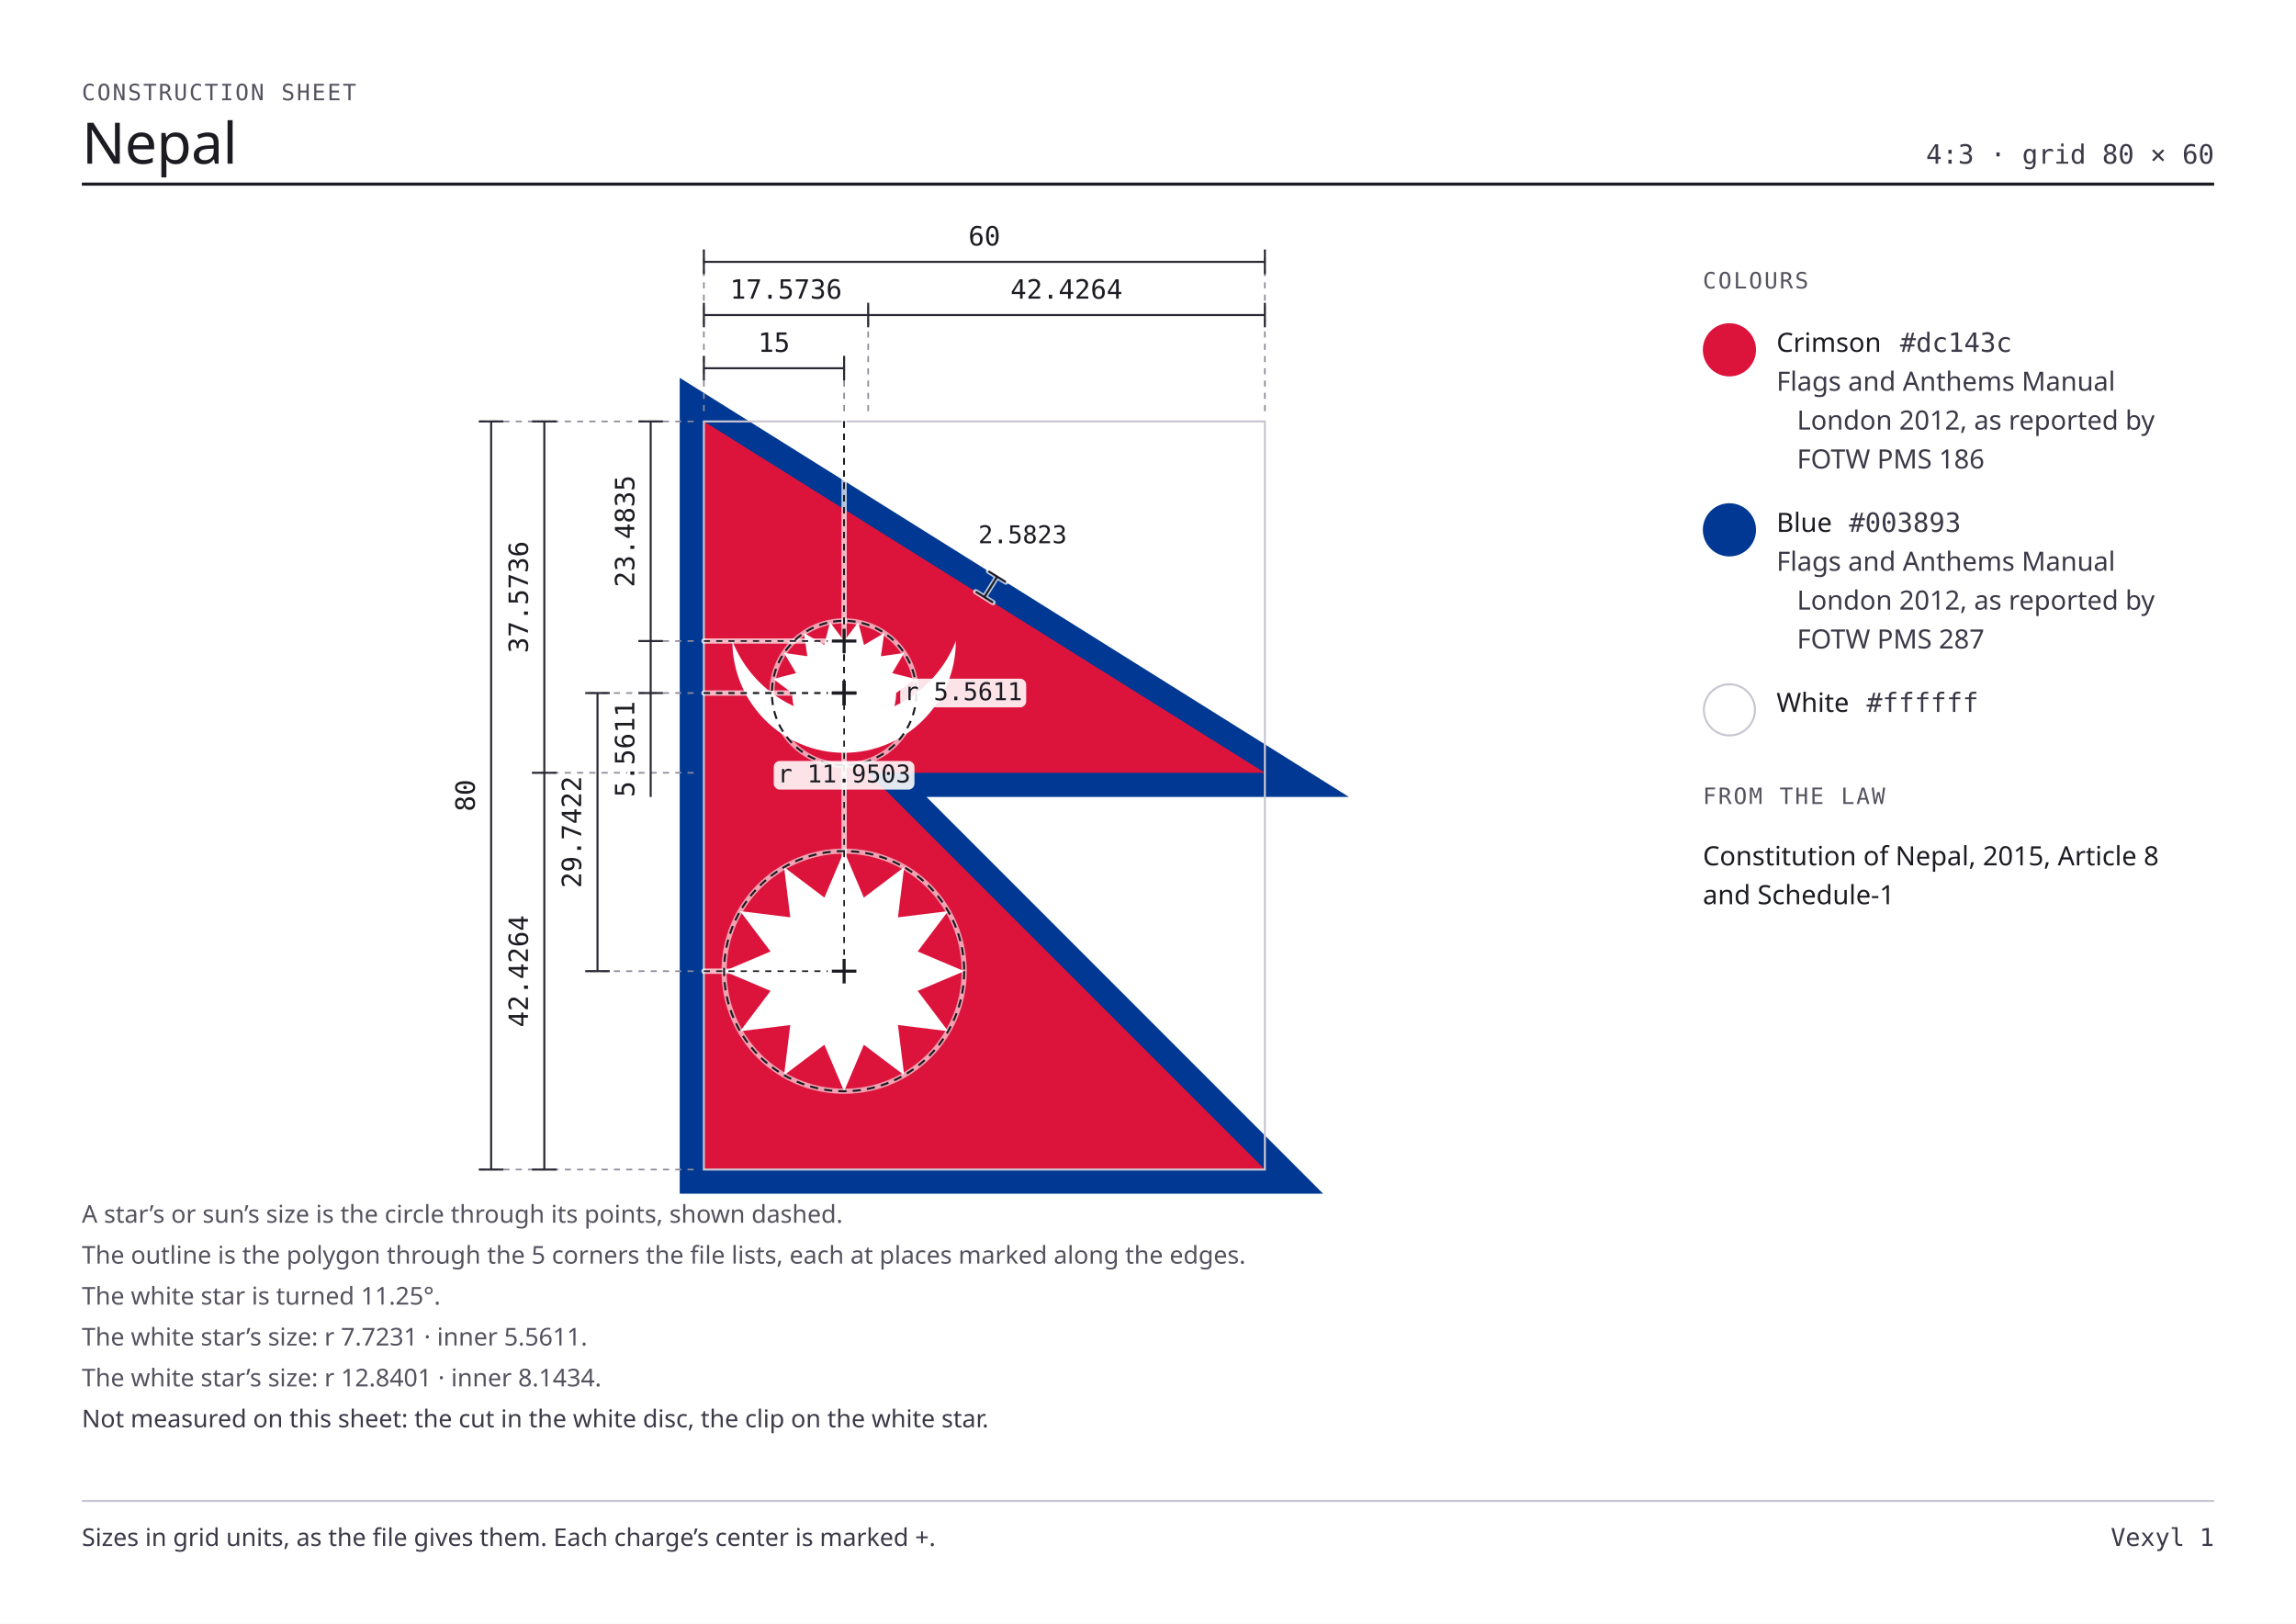
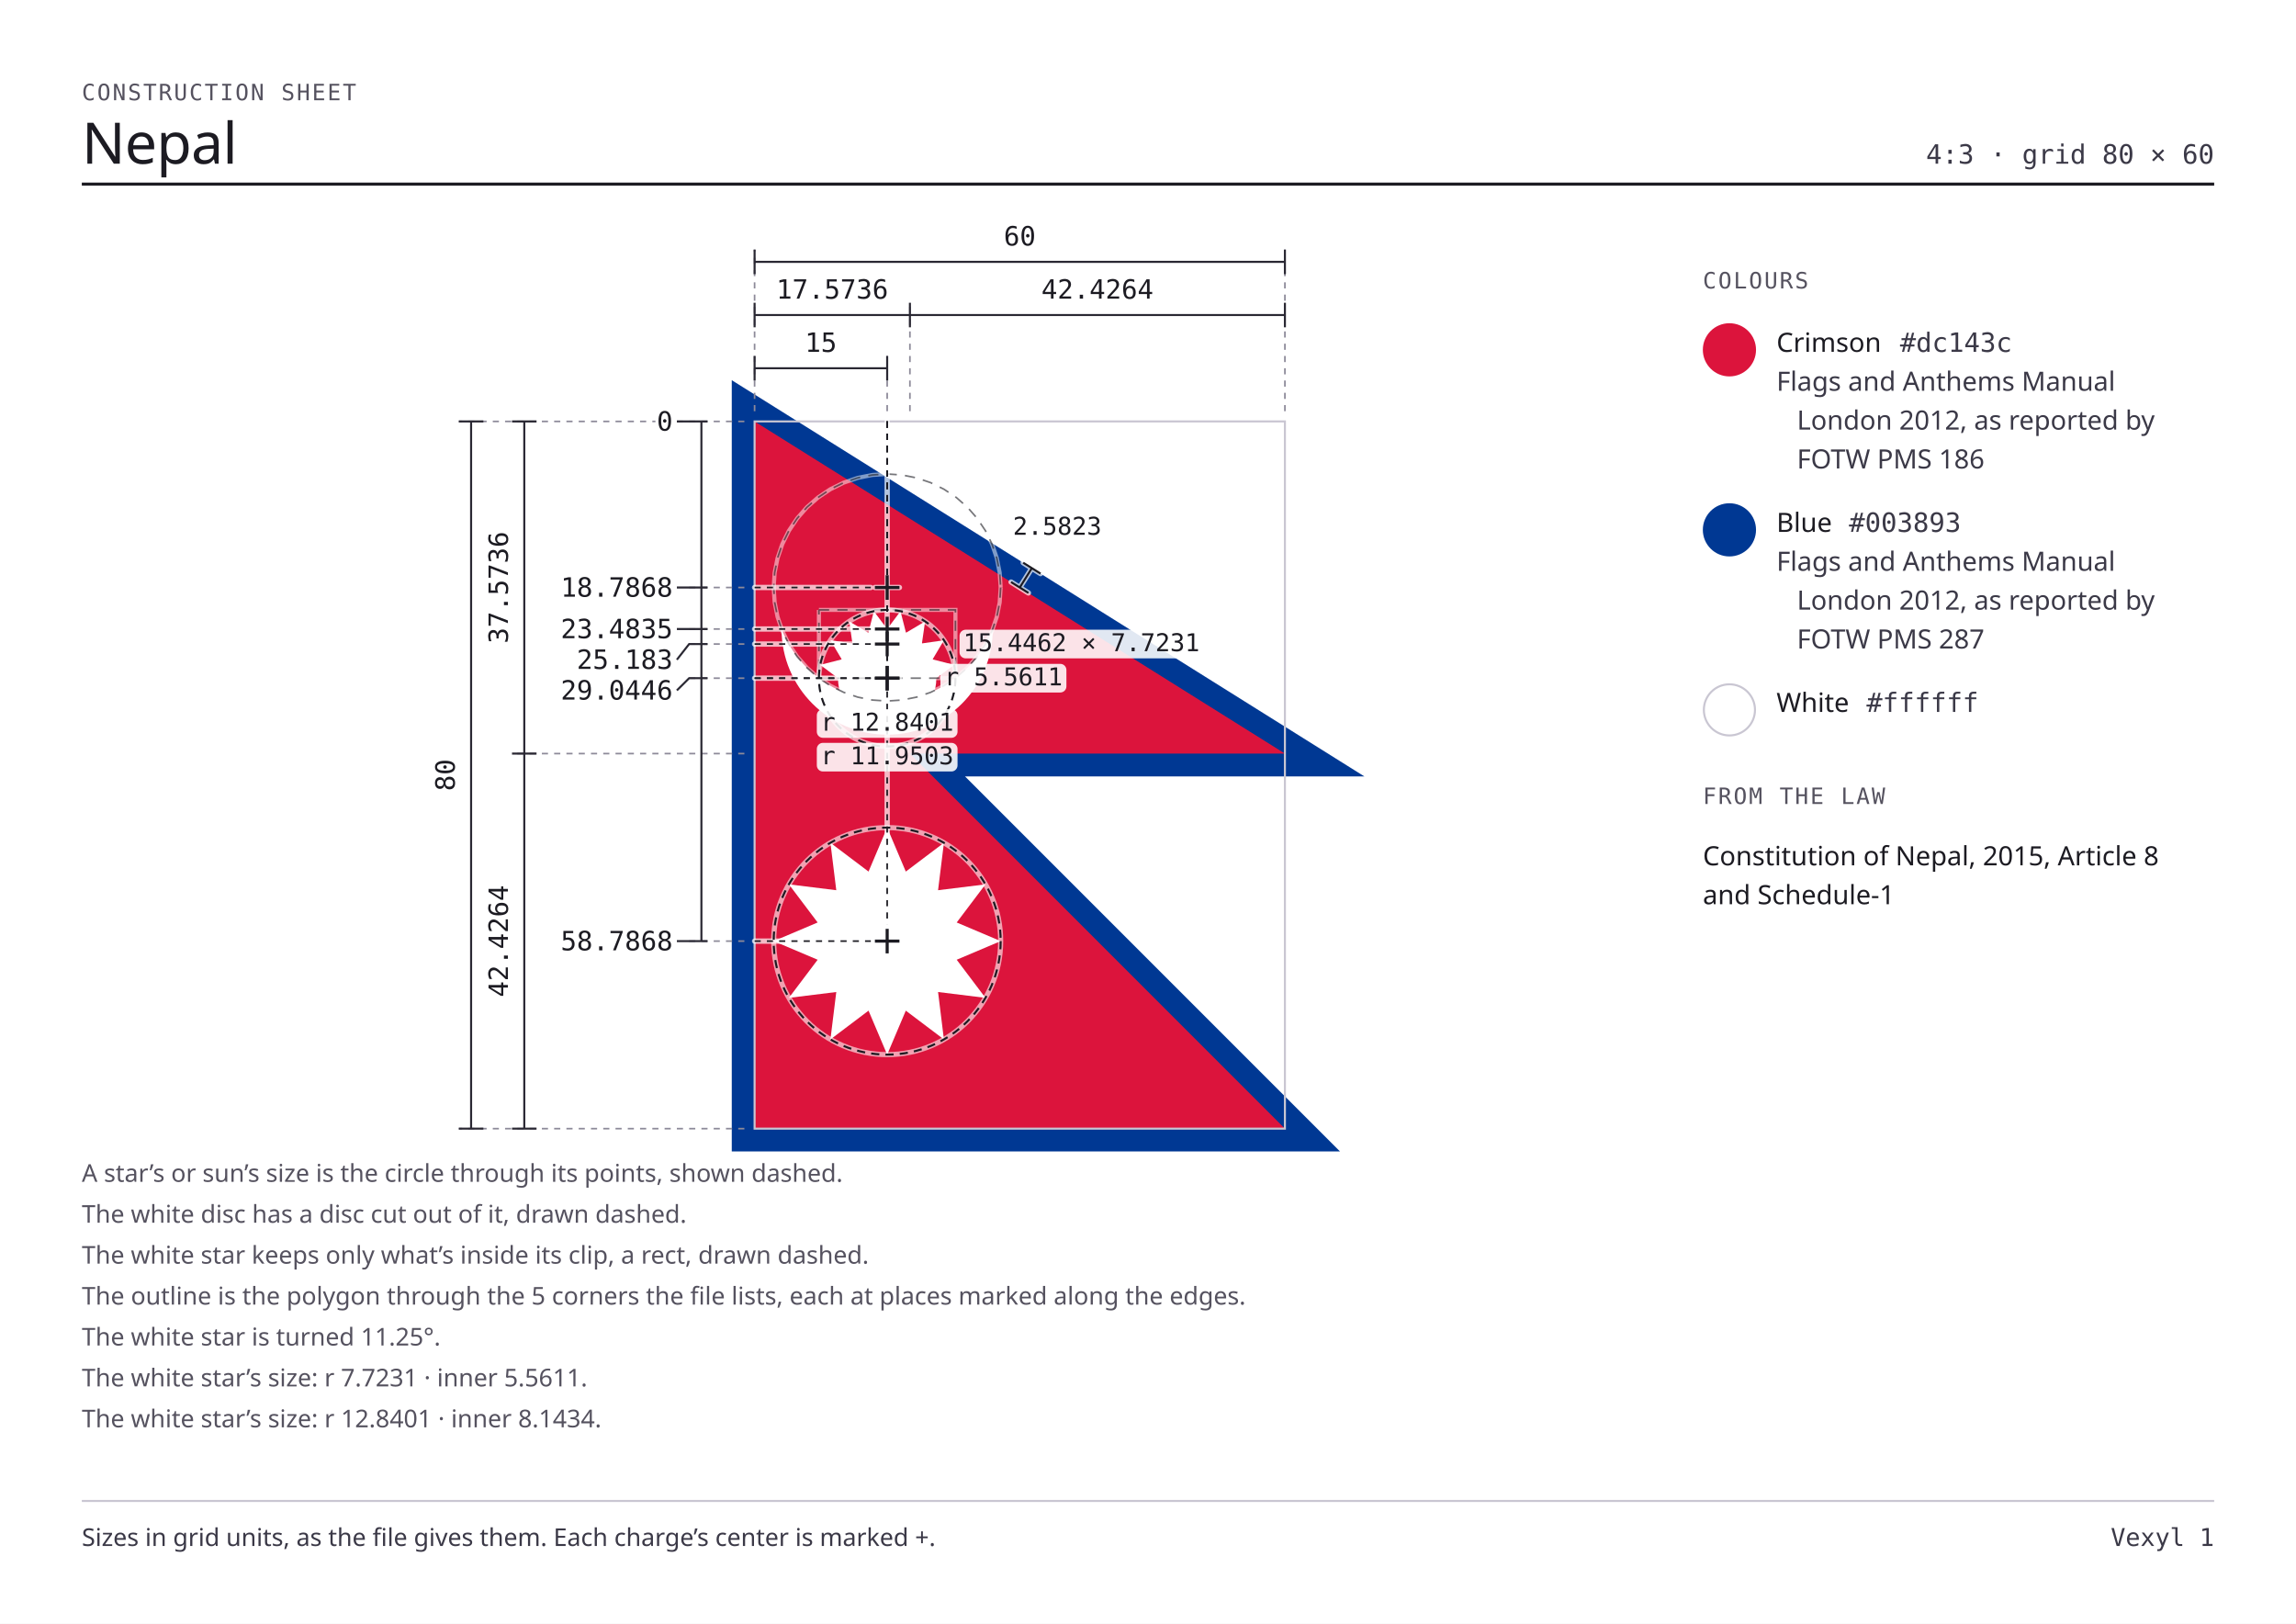
<svg xmlns="http://www.w3.org/2000/svg" width="297mm" height="210mm" viewBox="0 0 1122.52 793.701">
  <rect x="0" y="0" width="1122.52" height="793.701" fill="#ffffff" />
  <text x="40" y="49" font-family="Geist Mono, ui-monospace, monospace" font-size="11" letter-spacing="0.88" fill="#55525f">CONSTRUCTION SHEET</text>
  <text x="40" y="80" font-family="Geist, system-ui, sans-serif" font-size="28" font-weight="500" letter-spacing="-0.28" fill="#1c1b22">Nepal</text>
  <text x="1082.52" y="80" font-family="Geist Mono, ui-monospace, monospace" font-size="13" text-anchor="end" fill="#3b3947">4:3 · grid 80 × 60</text>
  <path d="M40 90H1082.52" stroke="#1c1b22" stroke-width="1.5" />
-   <svg x="332.318" y="184.68" width="327.171" height="398.825" viewBox="-2.582 -4.664 71.571 87.246" overflow="hidden">
+   <svg x="357.763" y="185.846" width="309.278" height="377.014" viewBox="-2.582 -4.664 71.571 87.246" overflow="hidden">
    <polygon points="-2.582,-4.664 68.989,40.156 23.808,40.156 66.234,82.582 -2.582,82.582" fill="#003893" />
    <clipPath id="vx-84f4dd9a1972748c-cs-f-flag1">
      <polygon points="0,0 60,37.574 17.574,37.574 60,80 0,80" />
    </clipPath>
    <g clip-path="url(#vx-84f4dd9a1972748c-cs-f-flag1)">
      <polygon points="0,0 60,0 60,80 0,80" fill="#dc143c" />
      <mask id="vx-84f4dd9a1972748c-cs-f-mask2" maskUnits="userSpaceOnUse" x="0" y="0" width="60" height="80">
        <polygon points="0,0 60,0 60,80 0,80" fill="#fff" />
        <circle cx="15" cy="18.787" r="12.84" fill="#000" />
      </mask>
      <g mask="url(#vx-84f4dd9a1972748c-cs-f-mask2)" style="isolation:isolate">
        <circle cx="15" cy="23.483" r="11.95" fill="#ffffff" />
      </g>
      <circle cx="15" cy="29.045" r="5.561" fill="#ffffff" />
      <clipPath id="vx-84f4dd9a1972748c-cs-f-clip3">
        <polygon points="7.277,21.321 22.723,21.321 22.723,29.045 7.277,29.045" />
      </clipPath>
      <g clip-path="url(#vx-84f4dd9a1972748c-cs-f-clip3)" style="isolation:isolate">
        <polygon points="16.507,21.47 17.128,23.907 19.291,22.623 18.932,25.112 21.422,24.754 20.138,26.916 22.575,27.538 20.561,29.045 22.575,30.551 20.138,31.173 21.422,33.335 18.932,32.977 19.291,35.466 17.128,34.182 16.507,36.619 15,34.606 13.493,36.619 12.872,34.182 10.709,35.466 11.068,32.977 8.578,33.335 9.862,31.173 7.425,30.551 9.439,29.045 7.425,27.538 9.862,26.916 8.578,24.754 11.068,25.112 10.709,22.623 12.872,23.907 13.493,21.47 15,23.483" fill="#ffffff" />
      </g>
      <polygon points="15,45.947 17.108,50.921 21.42,47.667 20.758,53.029 26.12,52.367 22.866,56.679 27.84,58.787 22.866,60.894 26.12,65.207 20.758,64.545 21.42,69.907 17.108,66.653 15,71.627 12.892,66.653 8.58,69.907 9.242,64.545 3.88,65.207 7.134,60.894 2.16,58.787 7.134,56.679 3.88,52.367 9.242,53.029 8.58,47.667 12.892,50.921" fill="#ffffff" />
    </g>
  </svg>
-   <rect x="344.122" y="206" width="274.276" height="365.701" fill="none" stroke="#c9c6d2" stroke-width="1" />
-   <path d="M344.122 201V122M412.691 201V174M424.456 201V148M618.398 201V122M339.122 206H234.122M339.122 313.349H312.122M339.122 338.77H286.122M339.122 474.73H286.122M339.122 377.759H260.122M339.122 571.701H234.122" fill="none" stroke="#8d8a99" stroke-width="0.8" stroke-dasharray="3 3" />
-   <text x="378.406" y="172" font-family="Geist Mono, ui-monospace, monospace" font-size="13" fill="#1c1b22" stroke="#ffffff" stroke-width="3" stroke-linejoin="round" paint-order="stroke" text-anchor="middle">15</text>
-   <text x="384.289" y="146" font-family="Geist Mono, ui-monospace, monospace" font-size="13" fill="#1c1b22" stroke="#ffffff" stroke-width="3" stroke-linejoin="round" paint-order="stroke" text-anchor="middle">17.5736</text>
-   <text x="521.427" y="146" font-family="Geist Mono, ui-monospace, monospace" font-size="13" fill="#1c1b22" stroke="#ffffff" stroke-width="3" stroke-linejoin="round" paint-order="stroke" text-anchor="middle">42.4264</text>
-   <text x="481.26" y="120" font-family="Geist Mono, ui-monospace, monospace" font-size="13" fill="#1c1b22" stroke="#ffffff" stroke-width="3" stroke-linejoin="round" paint-order="stroke" text-anchor="middle">60</text>
-   <text x="310.122" y="259.675" font-family="Geist Mono, ui-monospace, monospace" font-size="13" fill="#1c1b22" stroke="#ffffff" stroke-width="3" stroke-linejoin="round" paint-order="stroke" text-anchor="middle" transform="rotate(-90 310.122 259.6746)">23.4835</text>
-   <text x="310.122" y="366.17" font-family="Geist Mono, ui-monospace, monospace" font-size="13" fill="#1c1b22" stroke="#ffffff" stroke-width="3" stroke-linejoin="round" paint-order="stroke" text-anchor="middle" transform="rotate(-90 310.122 366.1704)">5.5611</text>
-   <text x="284.122" y="406.75" font-family="Geist Mono, ui-monospace, monospace" font-size="13" fill="#1c1b22" stroke="#ffffff" stroke-width="3" stroke-linejoin="round" paint-order="stroke" text-anchor="middle" transform="rotate(-90 284.122 406.7501)">29.7422</text>
-   <text x="258.122" y="291.879" font-family="Geist Mono, ui-monospace, monospace" font-size="13" fill="#1c1b22" stroke="#ffffff" stroke-width="3" stroke-linejoin="round" paint-order="stroke" text-anchor="middle" transform="rotate(-90 258.122 291.8793)">37.5736</text>
-   <text x="258.122" y="474.73" font-family="Geist Mono, ui-monospace, monospace" font-size="13" fill="#1c1b22" stroke="#ffffff" stroke-width="3" stroke-linejoin="round" paint-order="stroke" text-anchor="middle" transform="rotate(-90 258.122 474.7297)">42.4264</text>
-   <text x="232.122" y="388.85" font-family="Geist Mono, ui-monospace, monospace" font-size="13" fill="#1c1b22" stroke="#ffffff" stroke-width="3" stroke-linejoin="round" paint-order="stroke" text-anchor="middle" transform="rotate(-90 232.122 388.8504)">80</text>
-   <path d="M412.691 206V305.349M344.122 313.349H404.691M406.691 313.349H418.691M412.691 307.349V319.349M412.691 206V330.77M344.122 338.77H404.691M406.691 338.77H418.691M412.691 332.77V344.77M412.691 206V330.77M344.122 338.77H404.691M406.691 338.77H418.691M412.691 332.77V344.77M412.691 206V466.73M344.122 474.73H404.691M406.691 474.73H418.691M412.691 468.73V480.73M481.26 291.879L487.525 281.875M477.022 289.226L485.497 294.533M483.287 279.221L491.763 284.529" fill="none" stroke="#ffffff" stroke-width="2.6" stroke-opacity="0.7" stroke-linecap="round" />
-   <circle cx="412.691" cy="338.77" r="35.304" fill="none" stroke="#ffffff" stroke-width="2.5" stroke-opacity="0.6" />
-   <circle cx="412.691" cy="338.77" r="35.304" fill="none" stroke="#1c1b22" stroke-width="1" stroke-dasharray="4 3" />
-   <circle cx="412.691" cy="474.73" r="58.695" fill="none" stroke="#ffffff" stroke-width="2.5" stroke-opacity="0.6" />
-   <circle cx="412.691" cy="474.73" r="58.695" fill="none" stroke="#1c1b22" stroke-width="1" stroke-dasharray="4 3" />
-   <path d="M412.691 206V305.349M344.122 313.349H404.691" fill="none" stroke="#1c1b22" stroke-width="0.8" stroke-dasharray="3 3" />
-   <path d="M406.691 313.349H418.691M412.691 307.349V319.349" stroke="#1c1b22" stroke-width="1.5" />
-   <path d="M412.691 206V330.77M344.122 338.77H404.691" fill="none" stroke="#1c1b22" stroke-width="0.8" stroke-dasharray="3 3" />
-   <path d="M406.691 338.77H418.691M412.691 332.77V344.77" stroke="#1c1b22" stroke-width="1.5" />
-   <path d="M412.691 206V330.77M344.122 338.77H404.691" fill="none" stroke="#1c1b22" stroke-width="0.8" stroke-dasharray="3 3" />
-   <path d="M406.691 338.77H418.691M412.691 332.77V344.77" stroke="#1c1b22" stroke-width="1.5" />
-   <path d="M412.691 206V466.73M344.122 474.73H404.691" fill="none" stroke="#1c1b22" stroke-width="0.8" stroke-dasharray="3 3" />
-   <path d="M406.691 474.73H418.691M412.691 468.73V480.73" stroke="#1c1b22" stroke-width="1.5" />
-   <path d="M481.26 291.879L487.525 281.875" fill="none" stroke="#1c1b22" stroke-width="1" />
-   <path d="M477.022 289.226L485.497 294.533" fill="none" stroke="#1c1b22" stroke-width="1" />
-   <path d="M483.287 279.221L491.763 284.529" fill="none" stroke="#1c1b22" stroke-width="1" />
-   <path d="M344.122 180H412.691M344.122 174V186M412.691 174V186M344.122 154H424.456M344.122 148V160M424.456 148V160M424.456 154H618.398M424.456 148V160M618.398 148V160M344.122 128H618.398M344.122 122V134M618.398 122V134M318.122 206V313.349M312.122 206H324.122M312.122 313.349H324.122M318.122 313.349V389.57M312.122 313.349H324.122M312.122 338.77H324.122M292.122 338.77V474.73M286.122 338.77H298.122M286.122 474.73H298.122M266.122 206V377.759M260.122 206H272.122M260.122 377.759H272.122M266.122 377.759V571.701M260.122 377.759H272.122M260.122 571.701H272.122M240.122 206V571.701M234.122 206H246.122M234.122 571.701H246.122" fill="none" stroke="#2a2833" stroke-width="1" />
-   <rect x="378.291" y="371.977" width="68.8" height="14" rx="3" fill="#ffffff" fill-opacity="0.88" />
-   <text x="412.691" y="382.477" font-family="Geist Mono, ui-monospace, monospace" font-size="12" fill="#1c1b22" text-anchor="middle">r 11.9503</text>
-   <rect x="440.112" y="331.77" width="61.6" height="14" rx="3" fill="#ffffff" fill-opacity="0.88" />
-   <text x="470.912" y="342.27" font-family="Geist Mono, ui-monospace, monospace" font-size="12" fill="#1c1b22" text-anchor="middle">r 5.5611</text>
-   <rect x="476.343" y="255.045" width="47.2" height="14" rx="3" fill="#ffffff" fill-opacity="0.88" />
-   <text x="499.943" y="265.545" font-family="Geist Mono, ui-monospace, monospace" font-size="12" fill="#1c1b22" text-anchor="middle">2.5823</text>
-   <text x="40" y="597.701" font-family="Geist, system-ui, sans-serif" font-size="12" fill="#55525f">A star’s or sun’s size is the circle through its points, shown dashed.</text>
-   <text x="40" y="617.701" font-family="Geist, system-ui, sans-serif" font-size="12" fill="#55525f">The outline is the polygon through the 5 corners the file lists, each at places marked along the edges.</text>
-   <text x="40" y="637.701" font-family="Geist, system-ui, sans-serif" font-size="12" fill="#55525f">The white star is turned 11.25°.</text>
-   <text x="40" y="657.701" font-family="Geist, system-ui, sans-serif" font-size="12" fill="#55525f">The white star’s size: r 7.7231 · inner 5.5611.</text>
-   <text x="40" y="677.701" font-family="Geist, system-ui, sans-serif" font-size="12" fill="#55525f">The white star’s size: r 12.8401 · inner 8.1434.</text>
-   <text x="40" y="697.701" font-family="Geist, system-ui, sans-serif" font-size="12" fill="#3b3947">Not measured on this sheet: the cut in the white disc, the clip on the white star.</text>
+   <rect x="368.922" y="206" width="259.276" height="345.701" fill="none" stroke="#c9c6d2" stroke-width="1" />
+   <path d="M368.922 201V122M433.741 201V174M444.862 201V148M628.198 201V122M363.922 206H224.322M363.922 368.365H250.322M363.922 551.701H224.322M363.922 287.183H336.922M363.922 307.478H336.922M363.922 314.822H336.922M363.922 331.509H336.922M363.922 460.033H336.922" fill="none" stroke="#8d8a99" stroke-width="0.8" stroke-dasharray="3 3" />
+   <text x="401.331" y="172" font-family="Geist Mono, ui-monospace, monospace" font-size="13" fill="#1c1b22" stroke="#ffffff" stroke-width="3" stroke-linejoin="round" paint-order="stroke" text-anchor="middle">15</text>
+   <text x="406.892" y="146" font-family="Geist Mono, ui-monospace, monospace" font-size="13" fill="#1c1b22" stroke="#ffffff" stroke-width="3" stroke-linejoin="round" paint-order="stroke" text-anchor="middle">17.5736</text>
+   <text x="536.53" y="146" font-family="Geist Mono, ui-monospace, monospace" font-size="13" fill="#1c1b22" stroke="#ffffff" stroke-width="3" stroke-linejoin="round" paint-order="stroke" text-anchor="middle">42.4264</text>
+   <text x="498.56" y="120" font-family="Geist Mono, ui-monospace, monospace" font-size="13" fill="#1c1b22" stroke="#ffffff" stroke-width="3" stroke-linejoin="round" paint-order="stroke" text-anchor="middle">60</text>
+   <text x="248.322" y="287.183" font-family="Geist Mono, ui-monospace, monospace" font-size="13" fill="#1c1b22" stroke="#ffffff" stroke-width="3" stroke-linejoin="round" paint-order="stroke" text-anchor="middle" transform="rotate(-90 248.322 287.1826)">37.5736</text>
+   <text x="248.322" y="460.033" font-family="Geist Mono, ui-monospace, monospace" font-size="13" fill="#1c1b22" stroke="#ffffff" stroke-width="3" stroke-linejoin="round" paint-order="stroke" text-anchor="middle" transform="rotate(-90 248.322 460.033)">42.4264</text>
+   <text x="222.322" y="378.85" font-family="Geist Mono, ui-monospace, monospace" font-size="13" fill="#1c1b22" stroke="#ffffff" stroke-width="3" stroke-linejoin="round" paint-order="stroke" text-anchor="middle" transform="rotate(-90 222.322 378.8504)">80</text>
+   <text x="328.922" y="210.5" font-family="Geist Mono, ui-monospace, monospace" font-size="13" fill="#1c1b22" stroke="#ffffff" stroke-width="3" stroke-linejoin="round" paint-order="stroke" text-anchor="end">0</text>
+   <text x="328.922" y="291.683" font-family="Geist Mono, ui-monospace, monospace" font-size="13" fill="#1c1b22" stroke="#ffffff" stroke-width="3" stroke-linejoin="round" paint-order="stroke" text-anchor="end">18.7868</text>
+   <text x="328.922" y="311.978" font-family="Geist Mono, ui-monospace, monospace" font-size="13" fill="#1c1b22" stroke="#ffffff" stroke-width="3" stroke-linejoin="round" paint-order="stroke" text-anchor="end">23.4835</text>
+   <text x="328.922" y="326.978" font-family="Geist Mono, ui-monospace, monospace" font-size="13" fill="#1c1b22" stroke="#ffffff" stroke-width="3" stroke-linejoin="round" paint-order="stroke" text-anchor="end">25.183</text>
+   <text x="328.922" y="341.978" font-family="Geist Mono, ui-monospace, monospace" font-size="13" fill="#1c1b22" stroke="#ffffff" stroke-width="3" stroke-linejoin="round" paint-order="stroke" text-anchor="end">29.0446</text>
+   <text x="328.922" y="464.533" font-family="Geist Mono, ui-monospace, monospace" font-size="13" fill="#1c1b22" stroke="#ffffff" stroke-width="3" stroke-linejoin="round" paint-order="stroke" text-anchor="end">58.7868</text>
+   <path d="M489.226 287.183L488.752 294.425L487.336 301.543L485.003 308.416L481.793 314.925L477.76 320.96L472.975 326.417L467.518 331.202L461.484 335.234L454.974 338.444L448.102 340.777L440.983 342.193L433.741 342.668L426.499 342.193L419.38 340.777L412.508 338.444L405.998 335.234L399.964 331.202L394.507 326.417L389.721 320.96L385.689 314.925L382.479 308.416L380.146 301.543L378.73 294.425L378.256 287.183L378.73 279.94L380.146 272.822L382.479 265.949L385.689 259.44L389.721 253.405L394.507 247.949L399.964 243.163L405.998 239.131L412.508 235.921L419.38 233.588L426.499 232.172L433.741 231.697L440.983 232.172L448.102 233.588L454.974 235.921L461.484 239.131L467.518 243.163L472.975 247.949L477.76 253.405L481.793 259.44L485.003 265.949L487.336 272.822L488.752 279.94L489.226 287.183M400.367 298.136L467.114 298.136L467.114 331.509L400.367 331.509L400.367 298.136" fill="none" stroke="#ffffff" stroke-width="2" stroke-opacity="0.5" />
+   <path d="M489.226 287.183L488.752 294.425L487.336 301.543L485.003 308.416L481.793 314.925L477.76 320.96L472.975 326.417L467.518 331.202L461.484 335.234L454.974 338.444L448.102 340.777L440.983 342.193L433.741 342.668L426.499 342.193L419.38 340.777L412.508 338.444L405.998 335.234L399.964 331.202L394.507 326.417L389.721 320.96L385.689 314.925L382.479 308.416L380.146 301.543L378.73 294.425L378.256 287.183L378.73 279.94L380.146 272.822L382.479 265.949L385.689 259.44L389.721 253.405L394.507 247.949L399.964 243.163L405.998 239.131L412.508 235.921L419.38 233.588L426.499 232.172L433.741 231.697L440.983 232.172L448.102 233.588L454.974 235.921L461.484 239.131L467.518 243.163L472.975 247.949L477.76 253.405L481.793 259.44L485.003 265.949L487.336 272.822L488.752 279.94L489.226 287.183M400.367 298.136L467.114 298.136L467.114 331.509L400.367 331.509L400.367 298.136" fill="none" stroke="#1c1b22" stroke-width="0.8" stroke-opacity="0.6" stroke-dasharray="5 4" />
+   <path d="M433.741 206V279.183M368.922 287.183H425.741M427.741 287.183H439.741M433.741 281.183V293.183M433.741 206V299.478M368.922 307.478H425.741M427.741 307.478H439.741M433.741 301.478V313.478M433.741 206V323.509M368.922 331.509H425.741M427.741 331.509H439.741M433.741 325.509V337.509M433.741 206V306.822M368.922 314.822H425.741M427.741 314.822H439.741M433.741 308.822V320.822M433.741 206V323.509M368.922 331.509H425.741M427.741 331.509H439.741M433.741 325.509V337.509M433.741 206V452.033M368.922 460.033H425.741M427.741 460.033H439.741M433.741 454.033V466.033M498.56 287.183L504.482 277.725M494.322 284.529L502.797 289.836M500.245 275.071L508.72 280.379" fill="none" stroke="#ffffff" stroke-width="2.6" stroke-opacity="0.7" stroke-linecap="round" />
+   <circle cx="433.741" cy="331.509" r="33.374" fill="none" stroke="#ffffff" stroke-width="2.5" stroke-opacity="0.6" />
+   <circle cx="433.741" cy="331.509" r="33.374" fill="none" stroke="#1c1b22" stroke-width="1" stroke-dasharray="4 3" />
+   <circle cx="433.741" cy="460.033" r="55.485" fill="none" stroke="#ffffff" stroke-width="2.5" stroke-opacity="0.6" />
+   <circle cx="433.741" cy="460.033" r="55.485" fill="none" stroke="#1c1b22" stroke-width="1" stroke-dasharray="4 3" />
+   <path d="M433.741 206V279.183M368.922 287.183H425.741" fill="none" stroke="#1c1b22" stroke-width="0.8" stroke-dasharray="3 3" />
+   <path d="M427.741 287.183H439.741M433.741 281.183V293.183" stroke="#1c1b22" stroke-width="1.5" />
+   <path d="M433.741 206V299.478M368.922 307.478H425.741" fill="none" stroke="#1c1b22" stroke-width="0.8" stroke-dasharray="3 3" />
+   <path d="M427.741 307.478H439.741M433.741 301.478V313.478" stroke="#1c1b22" stroke-width="1.5" />
+   <path d="M433.741 206V323.509M368.922 331.509H425.741" fill="none" stroke="#1c1b22" stroke-width="0.8" stroke-dasharray="3 3" />
+   <path d="M427.741 331.509H439.741M433.741 325.509V337.509" stroke="#1c1b22" stroke-width="1.5" />
+   <path d="M433.741 206V306.822M368.922 314.822H425.741" fill="none" stroke="#1c1b22" stroke-width="0.8" stroke-dasharray="3 3" />
+   <path d="M427.741 314.822H439.741M433.741 308.822V320.822" stroke="#1c1b22" stroke-width="1.5" />
+   <path d="M433.741 206V323.509M368.922 331.509H425.741" fill="none" stroke="#1c1b22" stroke-width="0.8" stroke-dasharray="3 3" />
+   <path d="M427.741 331.509H439.741M433.741 325.509V337.509" stroke="#1c1b22" stroke-width="1.5" />
+   <path d="M433.741 206V452.033M368.922 460.033H425.741" fill="none" stroke="#1c1b22" stroke-width="0.8" stroke-dasharray="3 3" />
+   <path d="M427.741 460.033H439.741M433.741 454.033V466.033" stroke="#1c1b22" stroke-width="1.5" />
+   <path d="M498.56 287.183L504.482 277.725" fill="none" stroke="#1c1b22" stroke-width="1" />
+   <path d="M494.322 284.529L502.797 289.836" fill="none" stroke="#1c1b22" stroke-width="1" />
+   <path d="M500.245 275.071L508.72 280.379" fill="none" stroke="#1c1b22" stroke-width="1" />
+   <path d="M368.922 180H433.741M368.922 174V186M433.741 174V186M368.922 154H444.862M368.922 148V160M444.862 148V160M444.862 154H628.198M444.862 148V160M628.198 148V160M368.922 128H628.198M368.922 122V134M628.198 122V134M256.322 206V368.365M250.322 206H262.322M250.322 368.365H262.322M256.322 368.365V551.701M250.322 368.365H262.322M250.322 551.701H262.322M230.322 206V551.701M224.322 206H236.322M224.322 551.701H236.322M342.922 206V460.033M345.922 206H336.922L330.922 206M345.922 287.183H336.922L330.922 287.183M345.922 307.478H336.922L330.922 307.478M345.922 314.822H336.922L330.922 322.478M345.922 331.509H336.922L330.922 337.478M345.922 460.033H336.922L330.922 460.033" fill="none" stroke="#2a2833" stroke-width="1" />
+   <rect x="399.341" y="346.668" width="68.8" height="14" rx="3" fill="#ffffff" fill-opacity="0.88" />
+   <text x="433.741" y="357.168" font-family="Geist Mono, ui-monospace, monospace" font-size="12" fill="#1c1b22" text-anchor="middle">r 12.8401</text>
+   <rect x="399.341" y="363.119" width="68.8" height="14" rx="3" fill="#ffffff" fill-opacity="0.88" />
+   <text x="433.741" y="373.619" font-family="Geist Mono, ui-monospace, monospace" font-size="12" fill="#1c1b22" text-anchor="middle">r 11.9503</text>
+   <rect x="459.772" y="324.509" width="61.6" height="14" rx="3" fill="#ffffff" fill-opacity="0.88" />
+   <text x="490.572" y="335.009" font-family="Geist Mono, ui-monospace, monospace" font-size="12" fill="#1c1b22" text-anchor="middle">r 5.5611</text>
+   <rect x="469.114" y="307.822" width="119.2" height="14" rx="3" fill="#ffffff" fill-opacity="0.88" />
+   <text x="528.714" y="318.322" font-family="Geist Mono, ui-monospace, monospace" font-size="12" fill="#1c1b22" text-anchor="middle">15.4462 × 7.7231</text>
+   <rect x="493.3" y="250.896" width="47.2" height="14" rx="3" fill="#ffffff" fill-opacity="0.88" />
+   <text x="516.9" y="261.396" font-family="Geist Mono, ui-monospace, monospace" font-size="12" fill="#1c1b22" text-anchor="middle">2.5823</text>
+   <text x="40" y="577.701" font-family="Geist, system-ui, sans-serif" font-size="12" fill="#55525f">A star’s or sun’s size is the circle through its points, shown dashed.</text>
+   <text x="40" y="597.701" font-family="Geist, system-ui, sans-serif" font-size="12" fill="#55525f">The white disc has a disc cut out of it, drawn dashed.</text>
+   <text x="40" y="617.701" font-family="Geist, system-ui, sans-serif" font-size="12" fill="#55525f">The white star keeps only what’s inside its clip, a rect, drawn dashed.</text>
+   <text x="40" y="637.701" font-family="Geist, system-ui, sans-serif" font-size="12" fill="#55525f">The outline is the polygon through the 5 corners the file lists, each at places marked along the edges.</text>
+   <text x="40" y="657.701" font-family="Geist, system-ui, sans-serif" font-size="12" fill="#55525f">The white star is turned 11.25°.</text>
+   <text x="40" y="677.701" font-family="Geist, system-ui, sans-serif" font-size="12" fill="#55525f">The white star’s size: r 7.7231 · inner 5.5611.</text>
+   <text x="40" y="697.701" font-family="Geist, system-ui, sans-serif" font-size="12" fill="#55525f">The white star’s size: r 12.8401 · inner 8.1434.</text>
  <text x="832.52" y="141" font-family="Geist Mono, ui-monospace, monospace" font-size="11" font-weight="500" letter-spacing="0.88" fill="#55525f">COLOURS</text>
  <circle cx="845.52" cy="171" r="13" fill="#dc143c" />
  <text x="868.52" y="172" font-family="Geist, system-ui, sans-serif" font-size="13" font-weight="500" fill="#1c1b22">Crimson</text>
  <text x="928.901" y="172" font-family="Geist Mono, ui-monospace, monospace" font-size="13" fill="#3b3947">#dc143c</text>
  <text x="868.52" y="191" font-family="Geist, system-ui, sans-serif" font-size="13" fill="#3b3947">Flags and Anthems Manual</text>
  <text x="878.52" y="210" font-family="Geist, system-ui, sans-serif" font-size="13" fill="#3b3947">London 2012, as reported by</text>
  <text x="878.52" y="229" font-family="Geist, system-ui, sans-serif" font-size="13" fill="#3b3947">FOTW PMS 186</text>
  <circle cx="845.52" cy="259" r="13" fill="#003893" />
  <text x="868.52" y="260" font-family="Geist, system-ui, sans-serif" font-size="13" font-weight="500" fill="#1c1b22">Blue</text>
  <text x="903.949" y="260" font-family="Geist Mono, ui-monospace, monospace" font-size="13" fill="#3b3947">#003893</text>
  <text x="868.52" y="279" font-family="Geist, system-ui, sans-serif" font-size="13" fill="#3b3947">Flags and Anthems Manual</text>
  <text x="878.52" y="298" font-family="Geist, system-ui, sans-serif" font-size="13" fill="#3b3947">London 2012, as reported by</text>
  <text x="878.52" y="317" font-family="Geist, system-ui, sans-serif" font-size="13" fill="#3b3947">FOTW PMS 287</text>
  <circle cx="845.52" cy="347" r="12.5" fill="#ffffff" stroke="#c9c6d2" stroke-width="1" />
  <text x="868.52" y="348" font-family="Geist, system-ui, sans-serif" font-size="13" font-weight="500" fill="#1c1b22">White</text>
  <text x="912.521" y="348" font-family="Geist Mono, ui-monospace, monospace" font-size="13" fill="#3b3947">#ffffff</text>
  <text x="832.52" y="393" font-family="Geist Mono, ui-monospace, monospace" font-size="11" font-weight="500" letter-spacing="0.88" fill="#55525f">FROM THE LAW</text>
  <text x="832.52" y="423" font-family="Geist, system-ui, sans-serif" font-size="13" fill="#1c1b22">Constitution of Nepal, 2015, Article 8</text>
  <text x="832.52" y="442" font-family="Geist, system-ui, sans-serif" font-size="13" fill="#1c1b22">and Schedule-1</text>
  <path d="M40 733.701H1082.52" stroke="#c9c6d2" stroke-width="1" />
  <text x="40" y="755.701" font-family="Geist, system-ui, sans-serif" font-size="12" fill="#3b3947">Sizes in grid units, as the file gives them. Each charge’s center is marked +.</text>
  <text x="1082.52" y="755.701" font-family="Geist Mono, ui-monospace, monospace" font-size="12" text-anchor="end" fill="#3b3947">Vexyl 1</text>
</svg>
